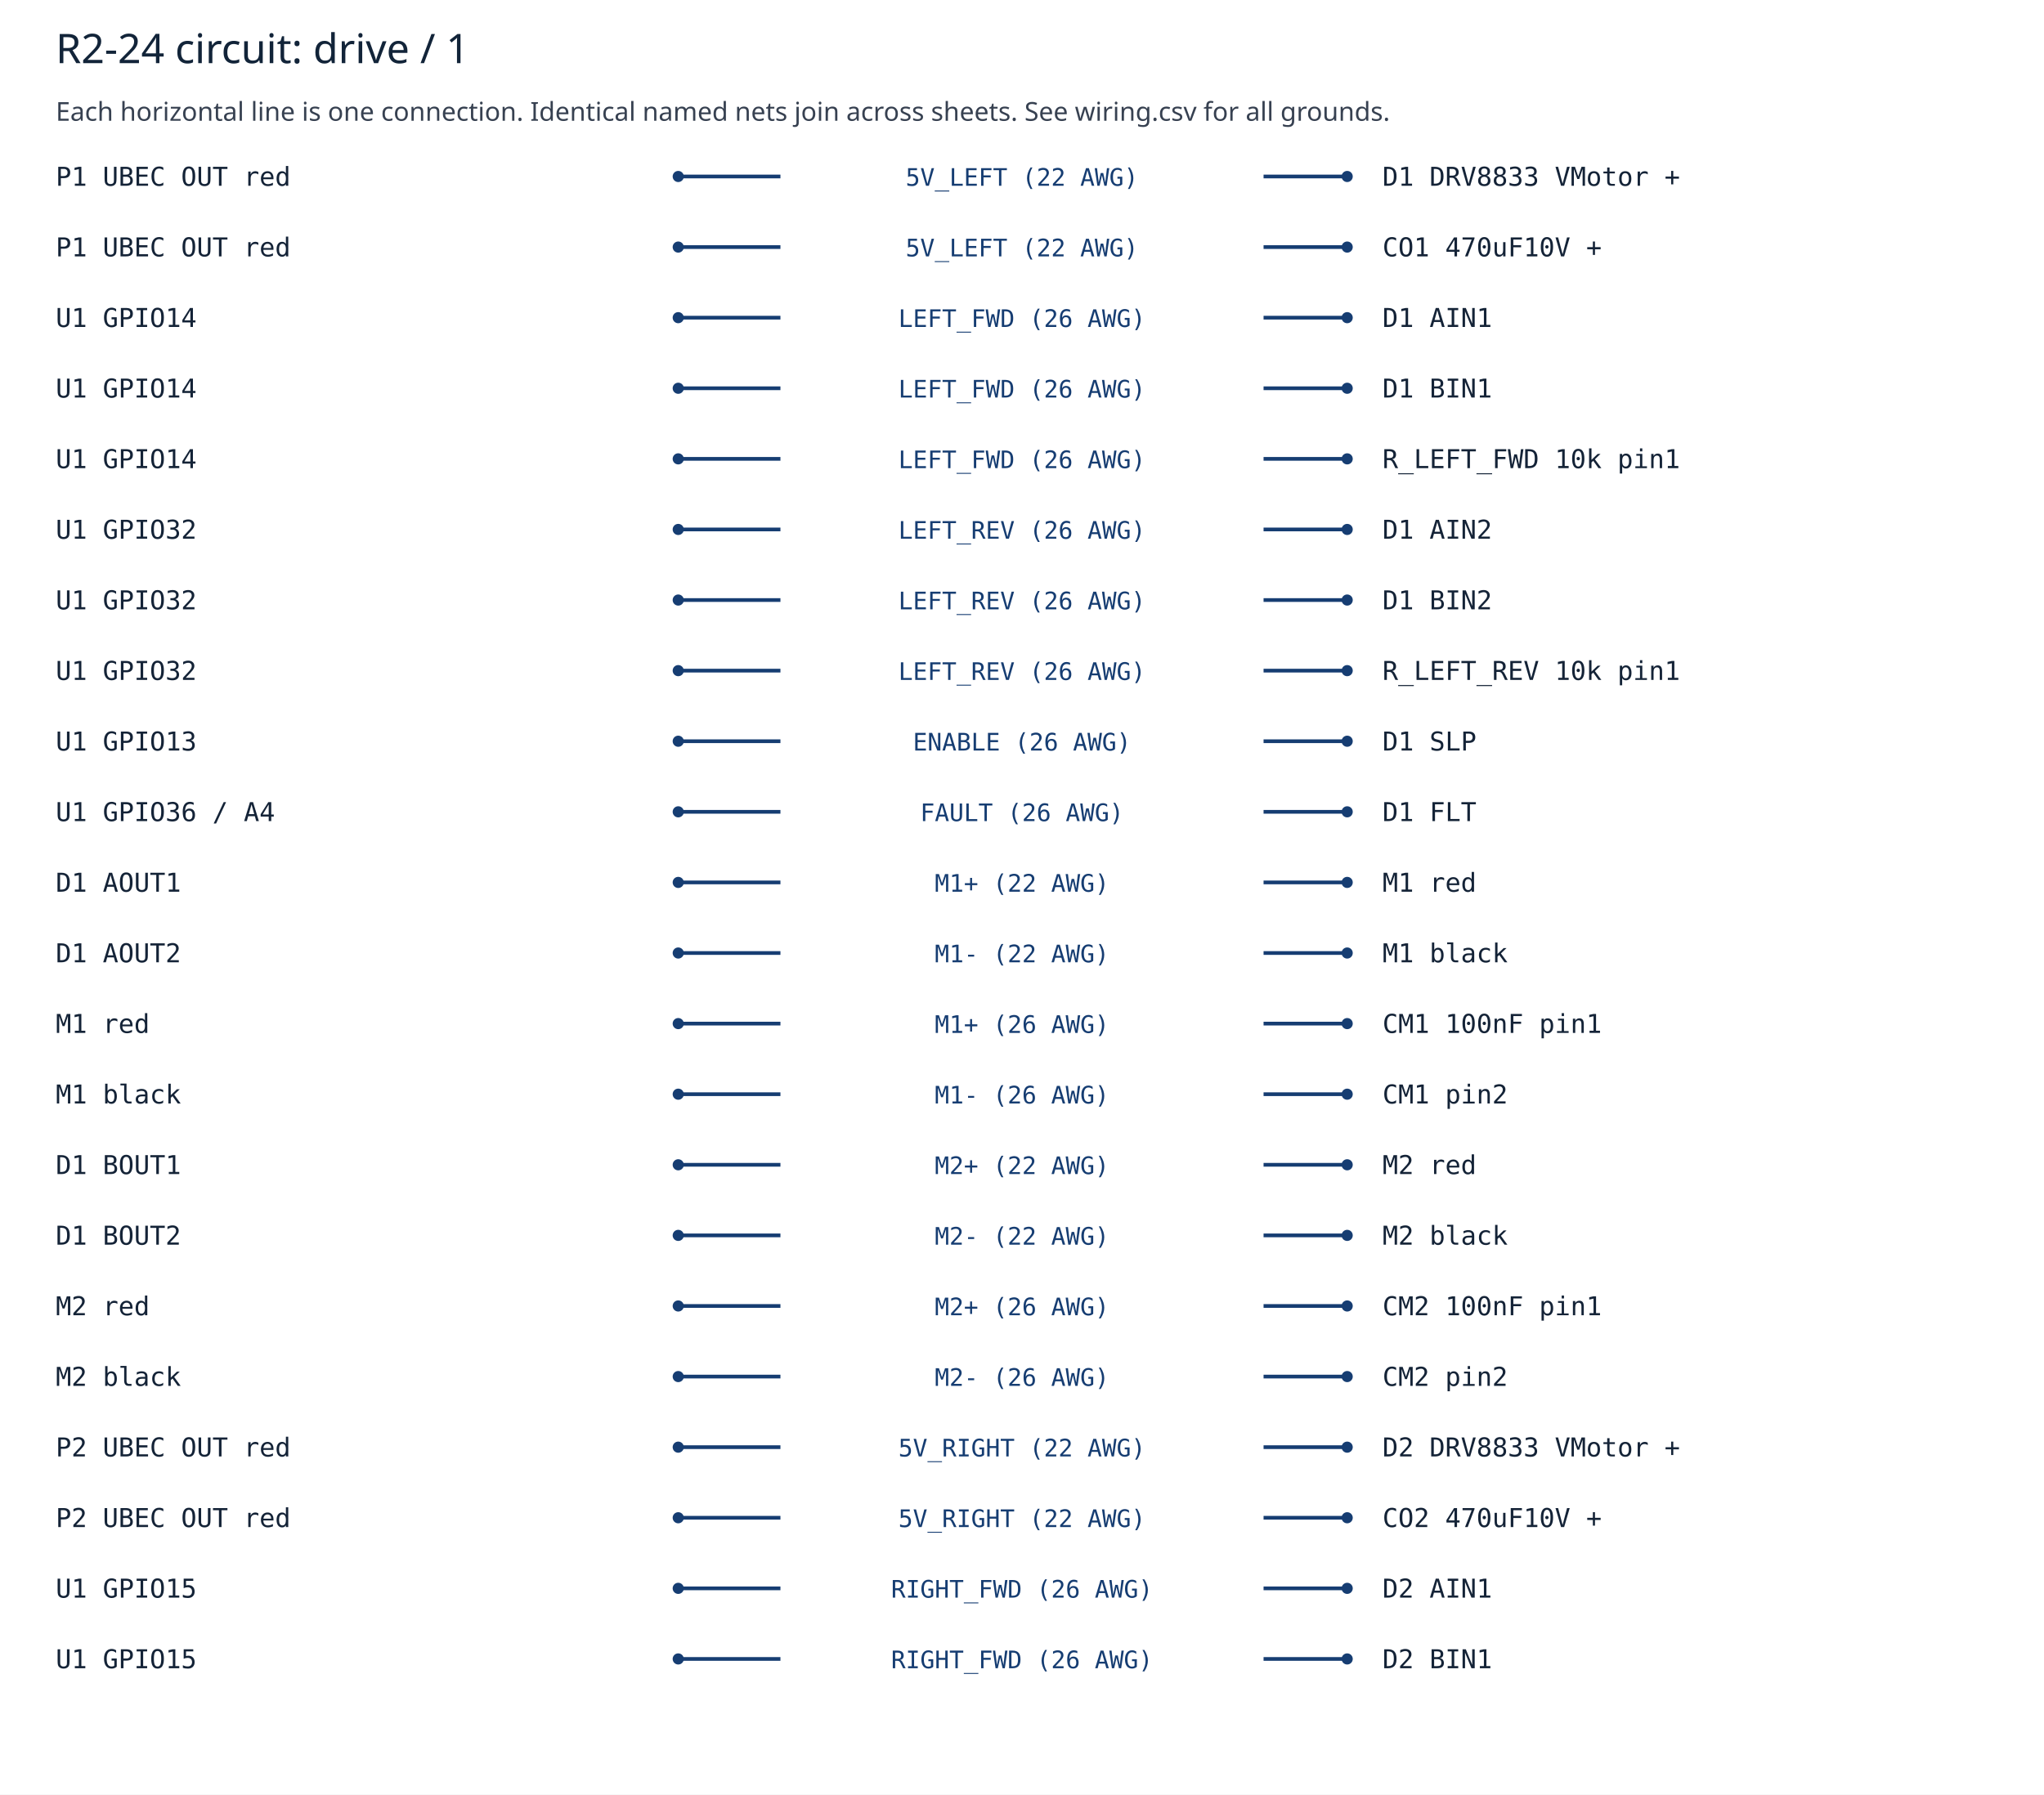
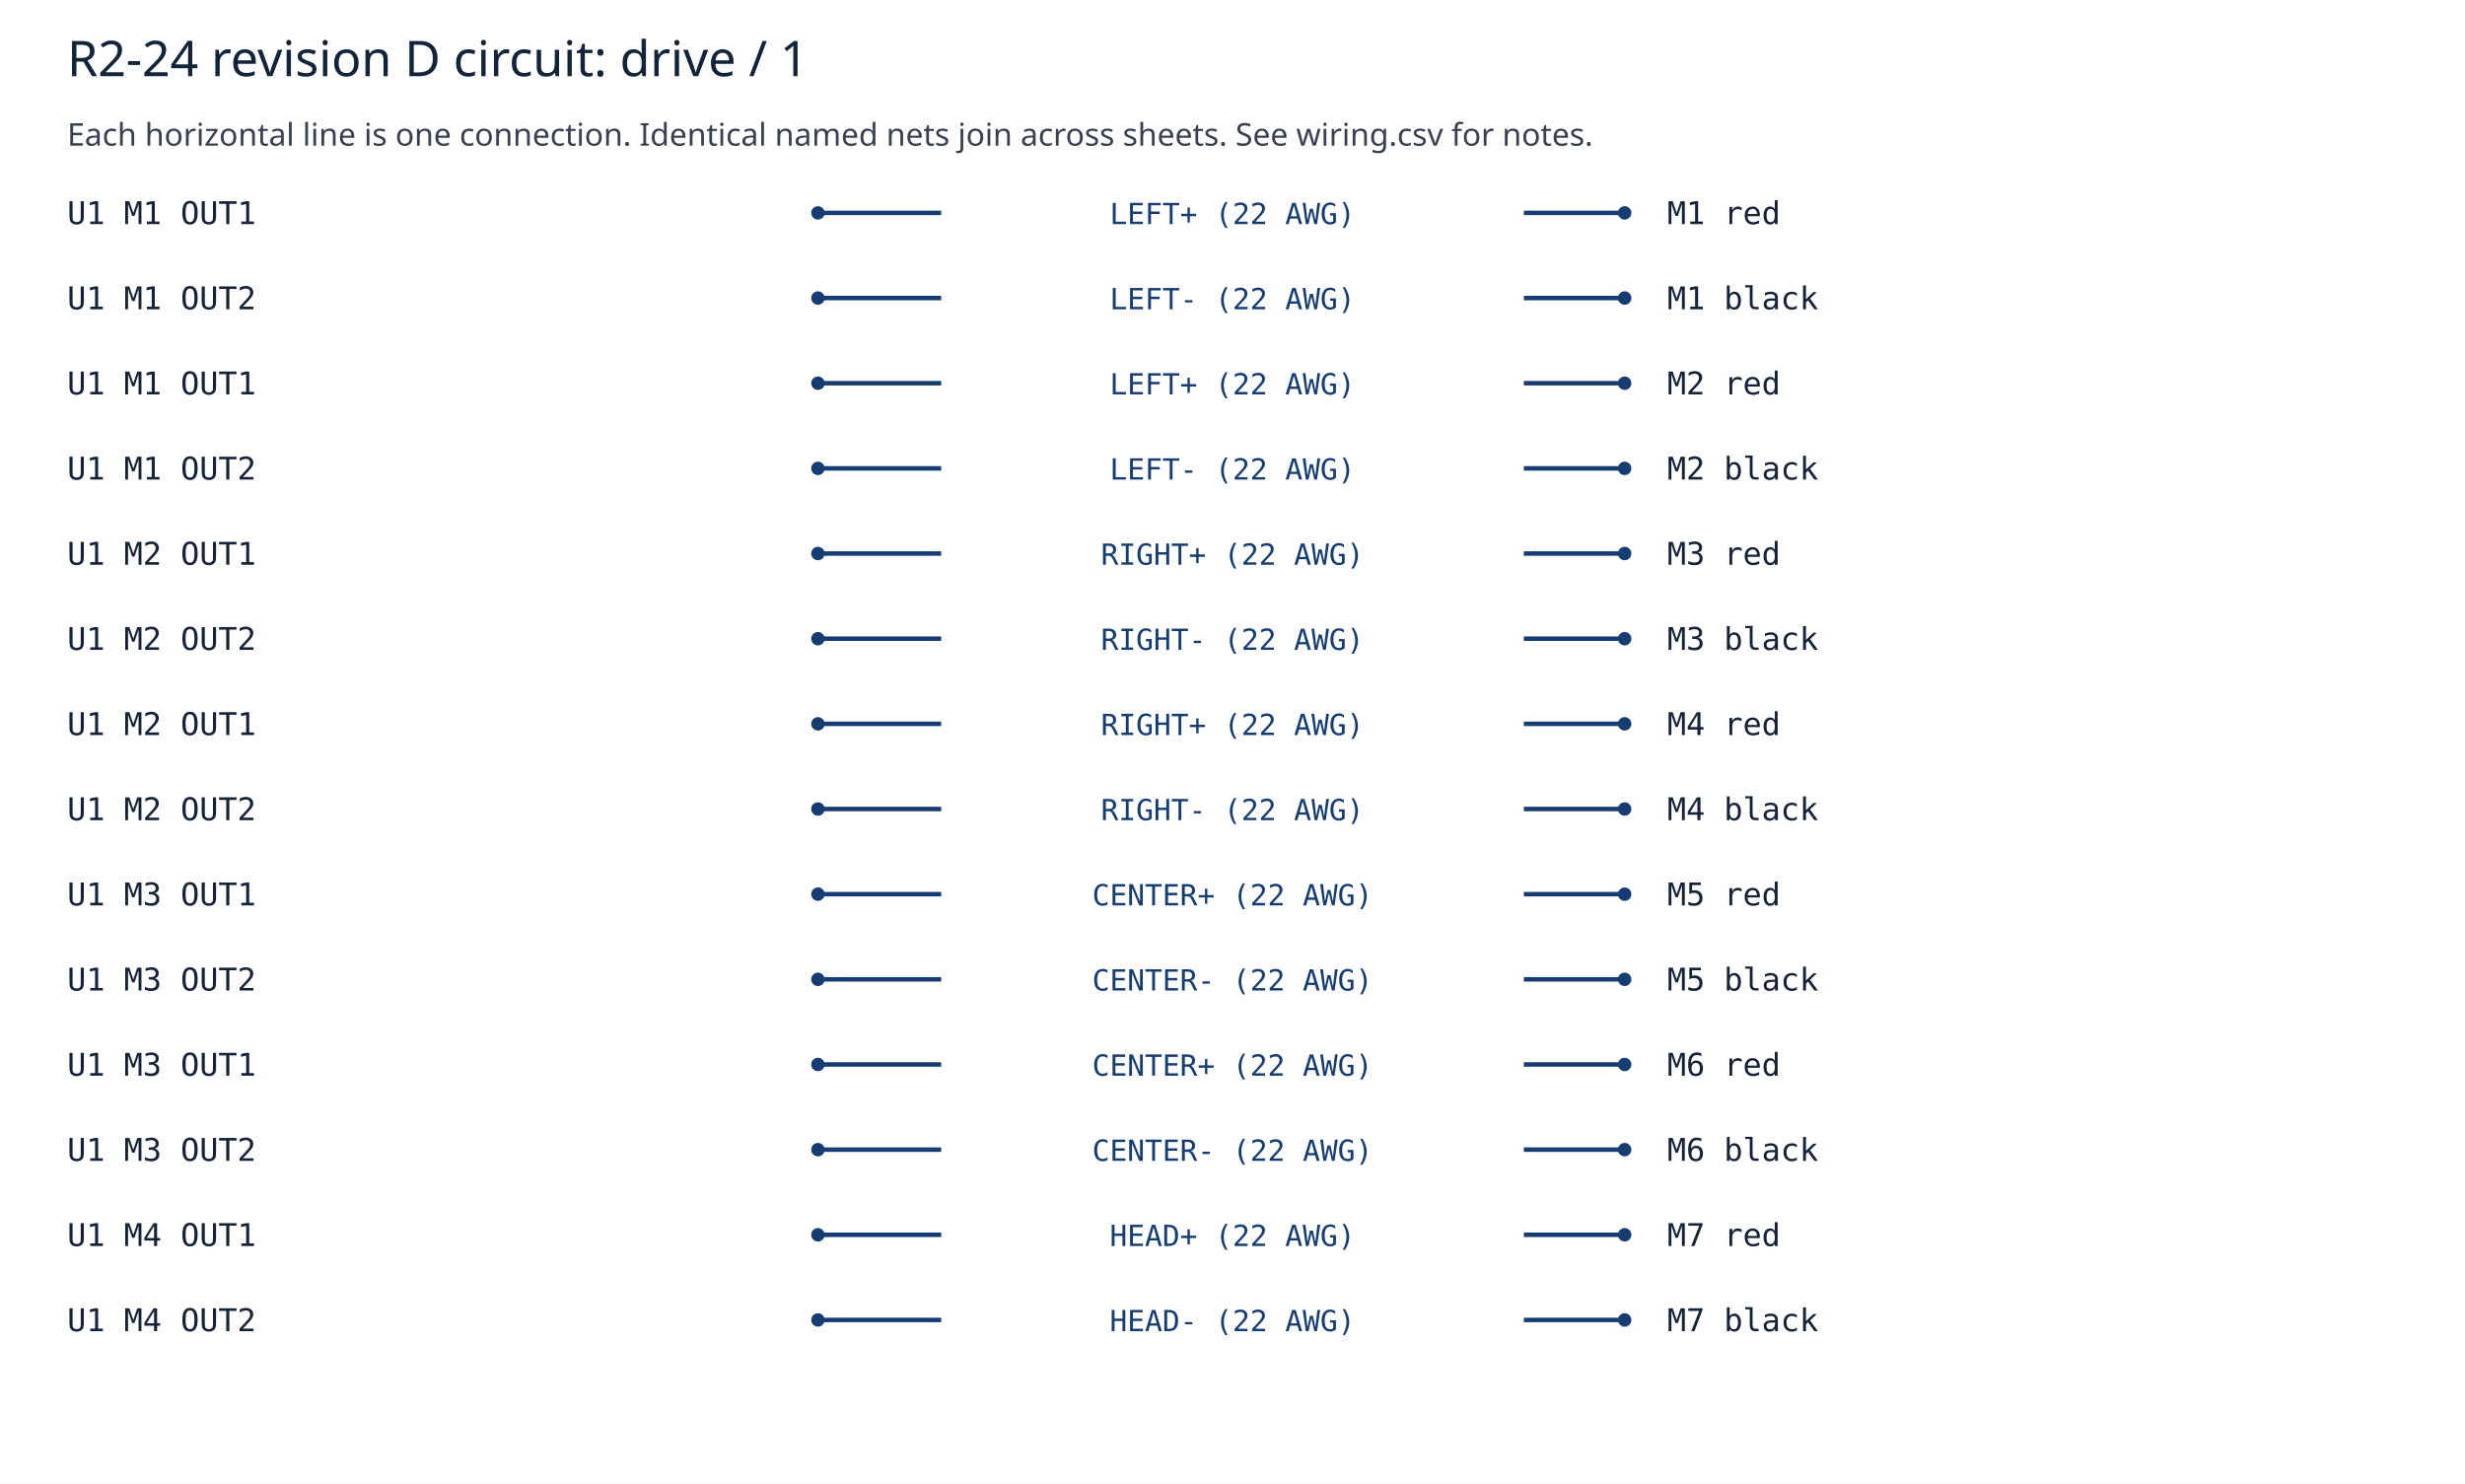
- <svg xmlns="http://www.w3.org/2000/svg" width="1100" height="966" viewBox="0 0 1100 966">
-   <rect width="1100" height="966" fill="white" />
-   <text x="30" y="34" font-family="sans-serif" font-size="22" fill="#122439">R2-24 circuit: drive / 1</text>
-   <text x="30" y="65" font-family="sans-serif" font-size="14" fill="#374151">Each horizontal line is one connection. Identical named nets join across sheets. See wiring.csv for all grounds.</text>
-   <text x="30" y="100" font-family="monospace" font-size="14" fill="#142337">P1 UBEC OUT red</text>
+ <svg xmlns="http://www.w3.org/2000/svg" width="1100" height="662" viewBox="0 0 1100 662">
+   <rect width="1100" height="662" fill="white" />
+   <text x="30" y="34" font-family="sans-serif" font-size="22" fill="#122439">R2-24 revision D circuit: drive / 1</text>
+   <text x="30" y="65" font-family="sans-serif" font-size="14" fill="#374151">Each horizontal line is one connection. Identical named nets join across sheets. See wiring.csv for notes.</text>
+   <text x="30" y="100" font-family="monospace" font-size="14" fill="#142337">U1 M1 OUT1</text>
  <path d="M 365 95 H 725" stroke="#163d72" stroke-width="2" fill="none" />
  <circle cx="365" cy="95" r="3" fill="#163d72" />
  <circle cx="725" cy="95" r="3" fill="#163d72" />
  <rect x="420" y="83" width="260" height="22" fill="white" />
-   <text x="550" y="100" text-anchor="middle" font-family="monospace" font-size="13" fill="#163d72">5V_LEFT (22 AWG)</text>
-   <text x="744" y="100" font-family="monospace" font-size="14" fill="#142337">D1 DRV8833 VMotor +</text>
-   <text x="30" y="138" font-family="monospace" font-size="14" fill="#142337">P1 UBEC OUT red</text>
+   <text x="550" y="100" text-anchor="middle" font-family="monospace" font-size="13" fill="#163d72">LEFT+ (22 AWG)</text>
+   <text x="744" y="100" font-family="monospace" font-size="14" fill="#142337">M1 red</text>
+   <text x="30" y="138" font-family="monospace" font-size="14" fill="#142337">U1 M1 OUT2</text>
  <path d="M 365 133 H 725" stroke="#163d72" stroke-width="2" fill="none" />
  <circle cx="365" cy="133" r="3" fill="#163d72" />
  <circle cx="725" cy="133" r="3" fill="#163d72" />
  <rect x="420" y="121" width="260" height="22" fill="white" />
-   <text x="550" y="138" text-anchor="middle" font-family="monospace" font-size="13" fill="#163d72">5V_LEFT (22 AWG)</text>
-   <text x="744" y="138" font-family="monospace" font-size="14" fill="#142337">CO1 470uF10V +</text>
-   <text x="30" y="176" font-family="monospace" font-size="14" fill="#142337">U1 GPIO14</text>
+   <text x="550" y="138" text-anchor="middle" font-family="monospace" font-size="13" fill="#163d72">LEFT- (22 AWG)</text>
+   <text x="744" y="138" font-family="monospace" font-size="14" fill="#142337">M1 black</text>
+   <text x="30" y="176" font-family="monospace" font-size="14" fill="#142337">U1 M1 OUT1</text>
  <path d="M 365 171 H 725" stroke="#163d72" stroke-width="2" fill="none" />
  <circle cx="365" cy="171" r="3" fill="#163d72" />
  <circle cx="725" cy="171" r="3" fill="#163d72" />
  <rect x="420" y="159" width="260" height="22" fill="white" />
-   <text x="550" y="176" text-anchor="middle" font-family="monospace" font-size="13" fill="#163d72">LEFT_FWD (26 AWG)</text>
-   <text x="744" y="176" font-family="monospace" font-size="14" fill="#142337">D1 AIN1</text>
-   <text x="30" y="214" font-family="monospace" font-size="14" fill="#142337">U1 GPIO14</text>
+   <text x="550" y="176" text-anchor="middle" font-family="monospace" font-size="13" fill="#163d72">LEFT+ (22 AWG)</text>
+   <text x="744" y="176" font-family="monospace" font-size="14" fill="#142337">M2 red</text>
+   <text x="30" y="214" font-family="monospace" font-size="14" fill="#142337">U1 M1 OUT2</text>
  <path d="M 365 209 H 725" stroke="#163d72" stroke-width="2" fill="none" />
  <circle cx="365" cy="209" r="3" fill="#163d72" />
  <circle cx="725" cy="209" r="3" fill="#163d72" />
  <rect x="420" y="197" width="260" height="22" fill="white" />
-   <text x="550" y="214" text-anchor="middle" font-family="monospace" font-size="13" fill="#163d72">LEFT_FWD (26 AWG)</text>
-   <text x="744" y="214" font-family="monospace" font-size="14" fill="#142337">D1 BIN1</text>
-   <text x="30" y="252" font-family="monospace" font-size="14" fill="#142337">U1 GPIO14</text>
+   <text x="550" y="214" text-anchor="middle" font-family="monospace" font-size="13" fill="#163d72">LEFT- (22 AWG)</text>
+   <text x="744" y="214" font-family="monospace" font-size="14" fill="#142337">M2 black</text>
+   <text x="30" y="252" font-family="monospace" font-size="14" fill="#142337">U1 M2 OUT1</text>
  <path d="M 365 247 H 725" stroke="#163d72" stroke-width="2" fill="none" />
  <circle cx="365" cy="247" r="3" fill="#163d72" />
  <circle cx="725" cy="247" r="3" fill="#163d72" />
  <rect x="420" y="235" width="260" height="22" fill="white" />
-   <text x="550" y="252" text-anchor="middle" font-family="monospace" font-size="13" fill="#163d72">LEFT_FWD (26 AWG)</text>
-   <text x="744" y="252" font-family="monospace" font-size="14" fill="#142337">R_LEFT_FWD 10k pin1</text>
-   <text x="30" y="290" font-family="monospace" font-size="14" fill="#142337">U1 GPIO32</text>
+   <text x="550" y="252" text-anchor="middle" font-family="monospace" font-size="13" fill="#163d72">RIGHT+ (22 AWG)</text>
+   <text x="744" y="252" font-family="monospace" font-size="14" fill="#142337">M3 red</text>
+   <text x="30" y="290" font-family="monospace" font-size="14" fill="#142337">U1 M2 OUT2</text>
  <path d="M 365 285 H 725" stroke="#163d72" stroke-width="2" fill="none" />
  <circle cx="365" cy="285" r="3" fill="#163d72" />
  <circle cx="725" cy="285" r="3" fill="#163d72" />
  <rect x="420" y="273" width="260" height="22" fill="white" />
-   <text x="550" y="290" text-anchor="middle" font-family="monospace" font-size="13" fill="#163d72">LEFT_REV (26 AWG)</text>
-   <text x="744" y="290" font-family="monospace" font-size="14" fill="#142337">D1 AIN2</text>
-   <text x="30" y="328" font-family="monospace" font-size="14" fill="#142337">U1 GPIO32</text>
+   <text x="550" y="290" text-anchor="middle" font-family="monospace" font-size="13" fill="#163d72">RIGHT- (22 AWG)</text>
+   <text x="744" y="290" font-family="monospace" font-size="14" fill="#142337">M3 black</text>
+   <text x="30" y="328" font-family="monospace" font-size="14" fill="#142337">U1 M2 OUT1</text>
  <path d="M 365 323 H 725" stroke="#163d72" stroke-width="2" fill="none" />
  <circle cx="365" cy="323" r="3" fill="#163d72" />
  <circle cx="725" cy="323" r="3" fill="#163d72" />
  <rect x="420" y="311" width="260" height="22" fill="white" />
-   <text x="550" y="328" text-anchor="middle" font-family="monospace" font-size="13" fill="#163d72">LEFT_REV (26 AWG)</text>
-   <text x="744" y="328" font-family="monospace" font-size="14" fill="#142337">D1 BIN2</text>
-   <text x="30" y="366" font-family="monospace" font-size="14" fill="#142337">U1 GPIO32</text>
+   <text x="550" y="328" text-anchor="middle" font-family="monospace" font-size="13" fill="#163d72">RIGHT+ (22 AWG)</text>
+   <text x="744" y="328" font-family="monospace" font-size="14" fill="#142337">M4 red</text>
+   <text x="30" y="366" font-family="monospace" font-size="14" fill="#142337">U1 M2 OUT2</text>
  <path d="M 365 361 H 725" stroke="#163d72" stroke-width="2" fill="none" />
  <circle cx="365" cy="361" r="3" fill="#163d72" />
  <circle cx="725" cy="361" r="3" fill="#163d72" />
  <rect x="420" y="349" width="260" height="22" fill="white" />
-   <text x="550" y="366" text-anchor="middle" font-family="monospace" font-size="13" fill="#163d72">LEFT_REV (26 AWG)</text>
-   <text x="744" y="366" font-family="monospace" font-size="14" fill="#142337">R_LEFT_REV 10k pin1</text>
-   <text x="30" y="404" font-family="monospace" font-size="14" fill="#142337">U1 GPIO13</text>
+   <text x="550" y="366" text-anchor="middle" font-family="monospace" font-size="13" fill="#163d72">RIGHT- (22 AWG)</text>
+   <text x="744" y="366" font-family="monospace" font-size="14" fill="#142337">M4 black</text>
+   <text x="30" y="404" font-family="monospace" font-size="14" fill="#142337">U1 M3 OUT1</text>
  <path d="M 365 399 H 725" stroke="#163d72" stroke-width="2" fill="none" />
  <circle cx="365" cy="399" r="3" fill="#163d72" />
  <circle cx="725" cy="399" r="3" fill="#163d72" />
  <rect x="420" y="387" width="260" height="22" fill="white" />
-   <text x="550" y="404" text-anchor="middle" font-family="monospace" font-size="13" fill="#163d72">ENABLE (26 AWG)</text>
-   <text x="744" y="404" font-family="monospace" font-size="14" fill="#142337">D1 SLP</text>
-   <text x="30" y="442" font-family="monospace" font-size="14" fill="#142337">U1 GPIO36 / A4</text>
+   <text x="550" y="404" text-anchor="middle" font-family="monospace" font-size="13" fill="#163d72">CENTER+ (22 AWG)</text>
+   <text x="744" y="404" font-family="monospace" font-size="14" fill="#142337">M5 red</text>
+   <text x="30" y="442" font-family="monospace" font-size="14" fill="#142337">U1 M3 OUT2</text>
  <path d="M 365 437 H 725" stroke="#163d72" stroke-width="2" fill="none" />
  <circle cx="365" cy="437" r="3" fill="#163d72" />
  <circle cx="725" cy="437" r="3" fill="#163d72" />
  <rect x="420" y="425" width="260" height="22" fill="white" />
-   <text x="550" y="442" text-anchor="middle" font-family="monospace" font-size="13" fill="#163d72">FAULT (26 AWG)</text>
-   <text x="744" y="442" font-family="monospace" font-size="14" fill="#142337">D1 FLT</text>
-   <text x="30" y="480" font-family="monospace" font-size="14" fill="#142337">D1 AOUT1</text>
+   <text x="550" y="442" text-anchor="middle" font-family="monospace" font-size="13" fill="#163d72">CENTER- (22 AWG)</text>
+   <text x="744" y="442" font-family="monospace" font-size="14" fill="#142337">M5 black</text>
+   <text x="30" y="480" font-family="monospace" font-size="14" fill="#142337">U1 M3 OUT1</text>
  <path d="M 365 475 H 725" stroke="#163d72" stroke-width="2" fill="none" />
  <circle cx="365" cy="475" r="3" fill="#163d72" />
  <circle cx="725" cy="475" r="3" fill="#163d72" />
  <rect x="420" y="463" width="260" height="22" fill="white" />
-   <text x="550" y="480" text-anchor="middle" font-family="monospace" font-size="13" fill="#163d72">M1+  (22 AWG)</text>
-   <text x="744" y="480" font-family="monospace" font-size="14" fill="#142337">M1 red</text>
-   <text x="30" y="518" font-family="monospace" font-size="14" fill="#142337">D1 AOUT2</text>
+   <text x="550" y="480" text-anchor="middle" font-family="monospace" font-size="13" fill="#163d72">CENTER+ (22 AWG)</text>
+   <text x="744" y="480" font-family="monospace" font-size="14" fill="#142337">M6 red</text>
+   <text x="30" y="518" font-family="monospace" font-size="14" fill="#142337">U1 M3 OUT2</text>
  <path d="M 365 513 H 725" stroke="#163d72" stroke-width="2" fill="none" />
  <circle cx="365" cy="513" r="3" fill="#163d72" />
  <circle cx="725" cy="513" r="3" fill="#163d72" />
  <rect x="420" y="501" width="260" height="22" fill="white" />
-   <text x="550" y="518" text-anchor="middle" font-family="monospace" font-size="13" fill="#163d72">M1-  (22 AWG)</text>
-   <text x="744" y="518" font-family="monospace" font-size="14" fill="#142337">M1 black</text>
-   <text x="30" y="556" font-family="monospace" font-size="14" fill="#142337">M1 red</text>
+   <text x="550" y="518" text-anchor="middle" font-family="monospace" font-size="13" fill="#163d72">CENTER- (22 AWG)</text>
+   <text x="744" y="518" font-family="monospace" font-size="14" fill="#142337">M6 black</text>
+   <text x="30" y="556" font-family="monospace" font-size="14" fill="#142337">U1 M4 OUT1</text>
  <path d="M 365 551 H 725" stroke="#163d72" stroke-width="2" fill="none" />
  <circle cx="365" cy="551" r="3" fill="#163d72" />
  <circle cx="725" cy="551" r="3" fill="#163d72" />
  <rect x="420" y="539" width="260" height="22" fill="white" />
-   <text x="550" y="556" text-anchor="middle" font-family="monospace" font-size="13" fill="#163d72">M1+  (26 AWG)</text>
-   <text x="744" y="556" font-family="monospace" font-size="14" fill="#142337">CM1 100nF pin1</text>
-   <text x="30" y="594" font-family="monospace" font-size="14" fill="#142337">M1 black</text>
+   <text x="550" y="556" text-anchor="middle" font-family="monospace" font-size="13" fill="#163d72">HEAD+ (22 AWG)</text>
+   <text x="744" y="556" font-family="monospace" font-size="14" fill="#142337">M7 red</text>
+   <text x="30" y="594" font-family="monospace" font-size="14" fill="#142337">U1 M4 OUT2</text>
  <path d="M 365 589 H 725" stroke="#163d72" stroke-width="2" fill="none" />
  <circle cx="365" cy="589" r="3" fill="#163d72" />
  <circle cx="725" cy="589" r="3" fill="#163d72" />
  <rect x="420" y="577" width="260" height="22" fill="white" />
-   <text x="550" y="594" text-anchor="middle" font-family="monospace" font-size="13" fill="#163d72">M1-  (26 AWG)</text>
-   <text x="744" y="594" font-family="monospace" font-size="14" fill="#142337">CM1 pin2</text>
-   <text x="30" y="632" font-family="monospace" font-size="14" fill="#142337">D1 BOUT1</text>
-   <path d="M 365 627 H 725" stroke="#163d72" stroke-width="2" fill="none" />
-   <circle cx="365" cy="627" r="3" fill="#163d72" />
-   <circle cx="725" cy="627" r="3" fill="#163d72" />
-   <rect x="420" y="615" width="260" height="22" fill="white" />
-   <text x="550" y="632" text-anchor="middle" font-family="monospace" font-size="13" fill="#163d72">M2+  (22 AWG)</text>
-   <text x="744" y="632" font-family="monospace" font-size="14" fill="#142337">M2 red</text>
-   <text x="30" y="670" font-family="monospace" font-size="14" fill="#142337">D1 BOUT2</text>
-   <path d="M 365 665 H 725" stroke="#163d72" stroke-width="2" fill="none" />
-   <circle cx="365" cy="665" r="3" fill="#163d72" />
-   <circle cx="725" cy="665" r="3" fill="#163d72" />
-   <rect x="420" y="653" width="260" height="22" fill="white" />
-   <text x="550" y="670" text-anchor="middle" font-family="monospace" font-size="13" fill="#163d72">M2-  (22 AWG)</text>
-   <text x="744" y="670" font-family="monospace" font-size="14" fill="#142337">M2 black</text>
-   <text x="30" y="708" font-family="monospace" font-size="14" fill="#142337">M2 red</text>
-   <path d="M 365 703 H 725" stroke="#163d72" stroke-width="2" fill="none" />
-   <circle cx="365" cy="703" r="3" fill="#163d72" />
-   <circle cx="725" cy="703" r="3" fill="#163d72" />
-   <rect x="420" y="691" width="260" height="22" fill="white" />
-   <text x="550" y="708" text-anchor="middle" font-family="monospace" font-size="13" fill="#163d72">M2+  (26 AWG)</text>
-   <text x="744" y="708" font-family="monospace" font-size="14" fill="#142337">CM2 100nF pin1</text>
-   <text x="30" y="746" font-family="monospace" font-size="14" fill="#142337">M2 black</text>
-   <path d="M 365 741 H 725" stroke="#163d72" stroke-width="2" fill="none" />
-   <circle cx="365" cy="741" r="3" fill="#163d72" />
-   <circle cx="725" cy="741" r="3" fill="#163d72" />
-   <rect x="420" y="729" width="260" height="22" fill="white" />
-   <text x="550" y="746" text-anchor="middle" font-family="monospace" font-size="13" fill="#163d72">M2-  (26 AWG)</text>
-   <text x="744" y="746" font-family="monospace" font-size="14" fill="#142337">CM2 pin2</text>
-   <text x="30" y="784" font-family="monospace" font-size="14" fill="#142337">P2 UBEC OUT red</text>
-   <path d="M 365 779 H 725" stroke="#163d72" stroke-width="2" fill="none" />
-   <circle cx="365" cy="779" r="3" fill="#163d72" />
-   <circle cx="725" cy="779" r="3" fill="#163d72" />
-   <rect x="420" y="767" width="260" height="22" fill="white" />
-   <text x="550" y="784" text-anchor="middle" font-family="monospace" font-size="13" fill="#163d72">5V_RIGHT (22 AWG)</text>
-   <text x="744" y="784" font-family="monospace" font-size="14" fill="#142337">D2 DRV8833 VMotor +</text>
-   <text x="30" y="822" font-family="monospace" font-size="14" fill="#142337">P2 UBEC OUT red</text>
-   <path d="M 365 817 H 725" stroke="#163d72" stroke-width="2" fill="none" />
-   <circle cx="365" cy="817" r="3" fill="#163d72" />
-   <circle cx="725" cy="817" r="3" fill="#163d72" />
-   <rect x="420" y="805" width="260" height="22" fill="white" />
-   <text x="550" y="822" text-anchor="middle" font-family="monospace" font-size="13" fill="#163d72">5V_RIGHT (22 AWG)</text>
-   <text x="744" y="822" font-family="monospace" font-size="14" fill="#142337">CO2 470uF10V +</text>
-   <text x="30" y="860" font-family="monospace" font-size="14" fill="#142337">U1 GPIO15</text>
-   <path d="M 365 855 H 725" stroke="#163d72" stroke-width="2" fill="none" />
-   <circle cx="365" cy="855" r="3" fill="#163d72" />
-   <circle cx="725" cy="855" r="3" fill="#163d72" />
-   <rect x="420" y="843" width="260" height="22" fill="white" />
-   <text x="550" y="860" text-anchor="middle" font-family="monospace" font-size="13" fill="#163d72">RIGHT_FWD (26 AWG)</text>
-   <text x="744" y="860" font-family="monospace" font-size="14" fill="#142337">D2 AIN1</text>
-   <text x="30" y="898" font-family="monospace" font-size="14" fill="#142337">U1 GPIO15</text>
-   <path d="M 365 893 H 725" stroke="#163d72" stroke-width="2" fill="none" />
-   <circle cx="365" cy="893" r="3" fill="#163d72" />
-   <circle cx="725" cy="893" r="3" fill="#163d72" />
-   <rect x="420" y="881" width="260" height="22" fill="white" />
-   <text x="550" y="898" text-anchor="middle" font-family="monospace" font-size="13" fill="#163d72">RIGHT_FWD (26 AWG)</text>
-   <text x="744" y="898" font-family="monospace" font-size="14" fill="#142337">D2 BIN1</text>
+   <text x="550" y="594" text-anchor="middle" font-family="monospace" font-size="13" fill="#163d72">HEAD- (22 AWG)</text>
+   <text x="744" y="594" font-family="monospace" font-size="14" fill="#142337">M7 black</text>
</svg>
